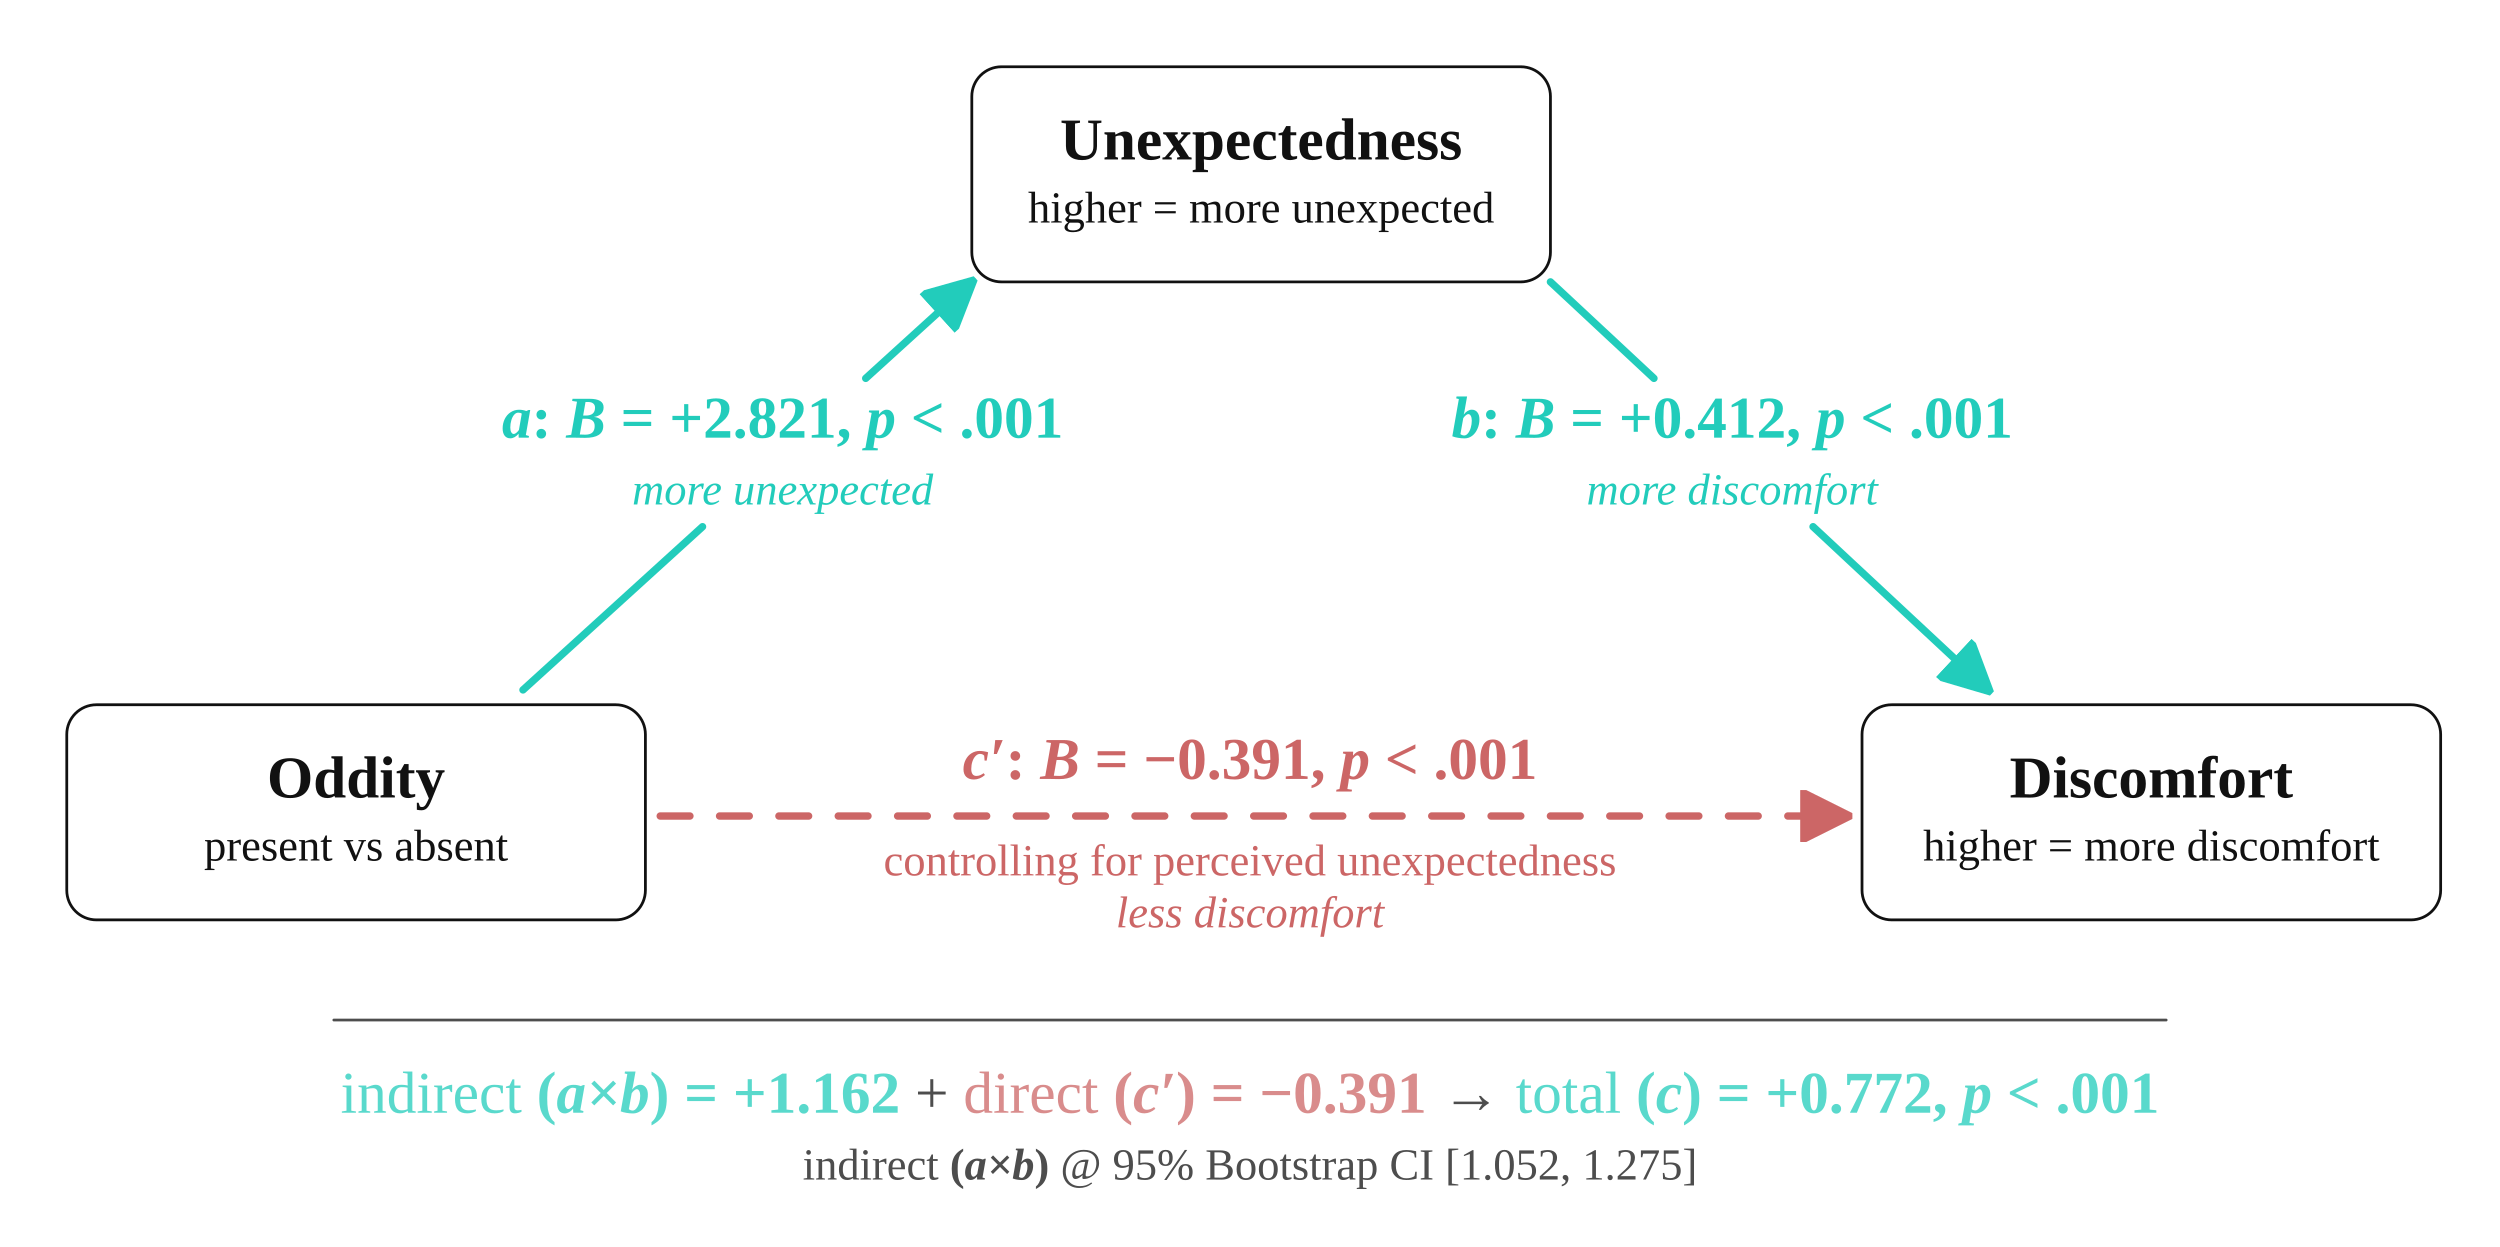
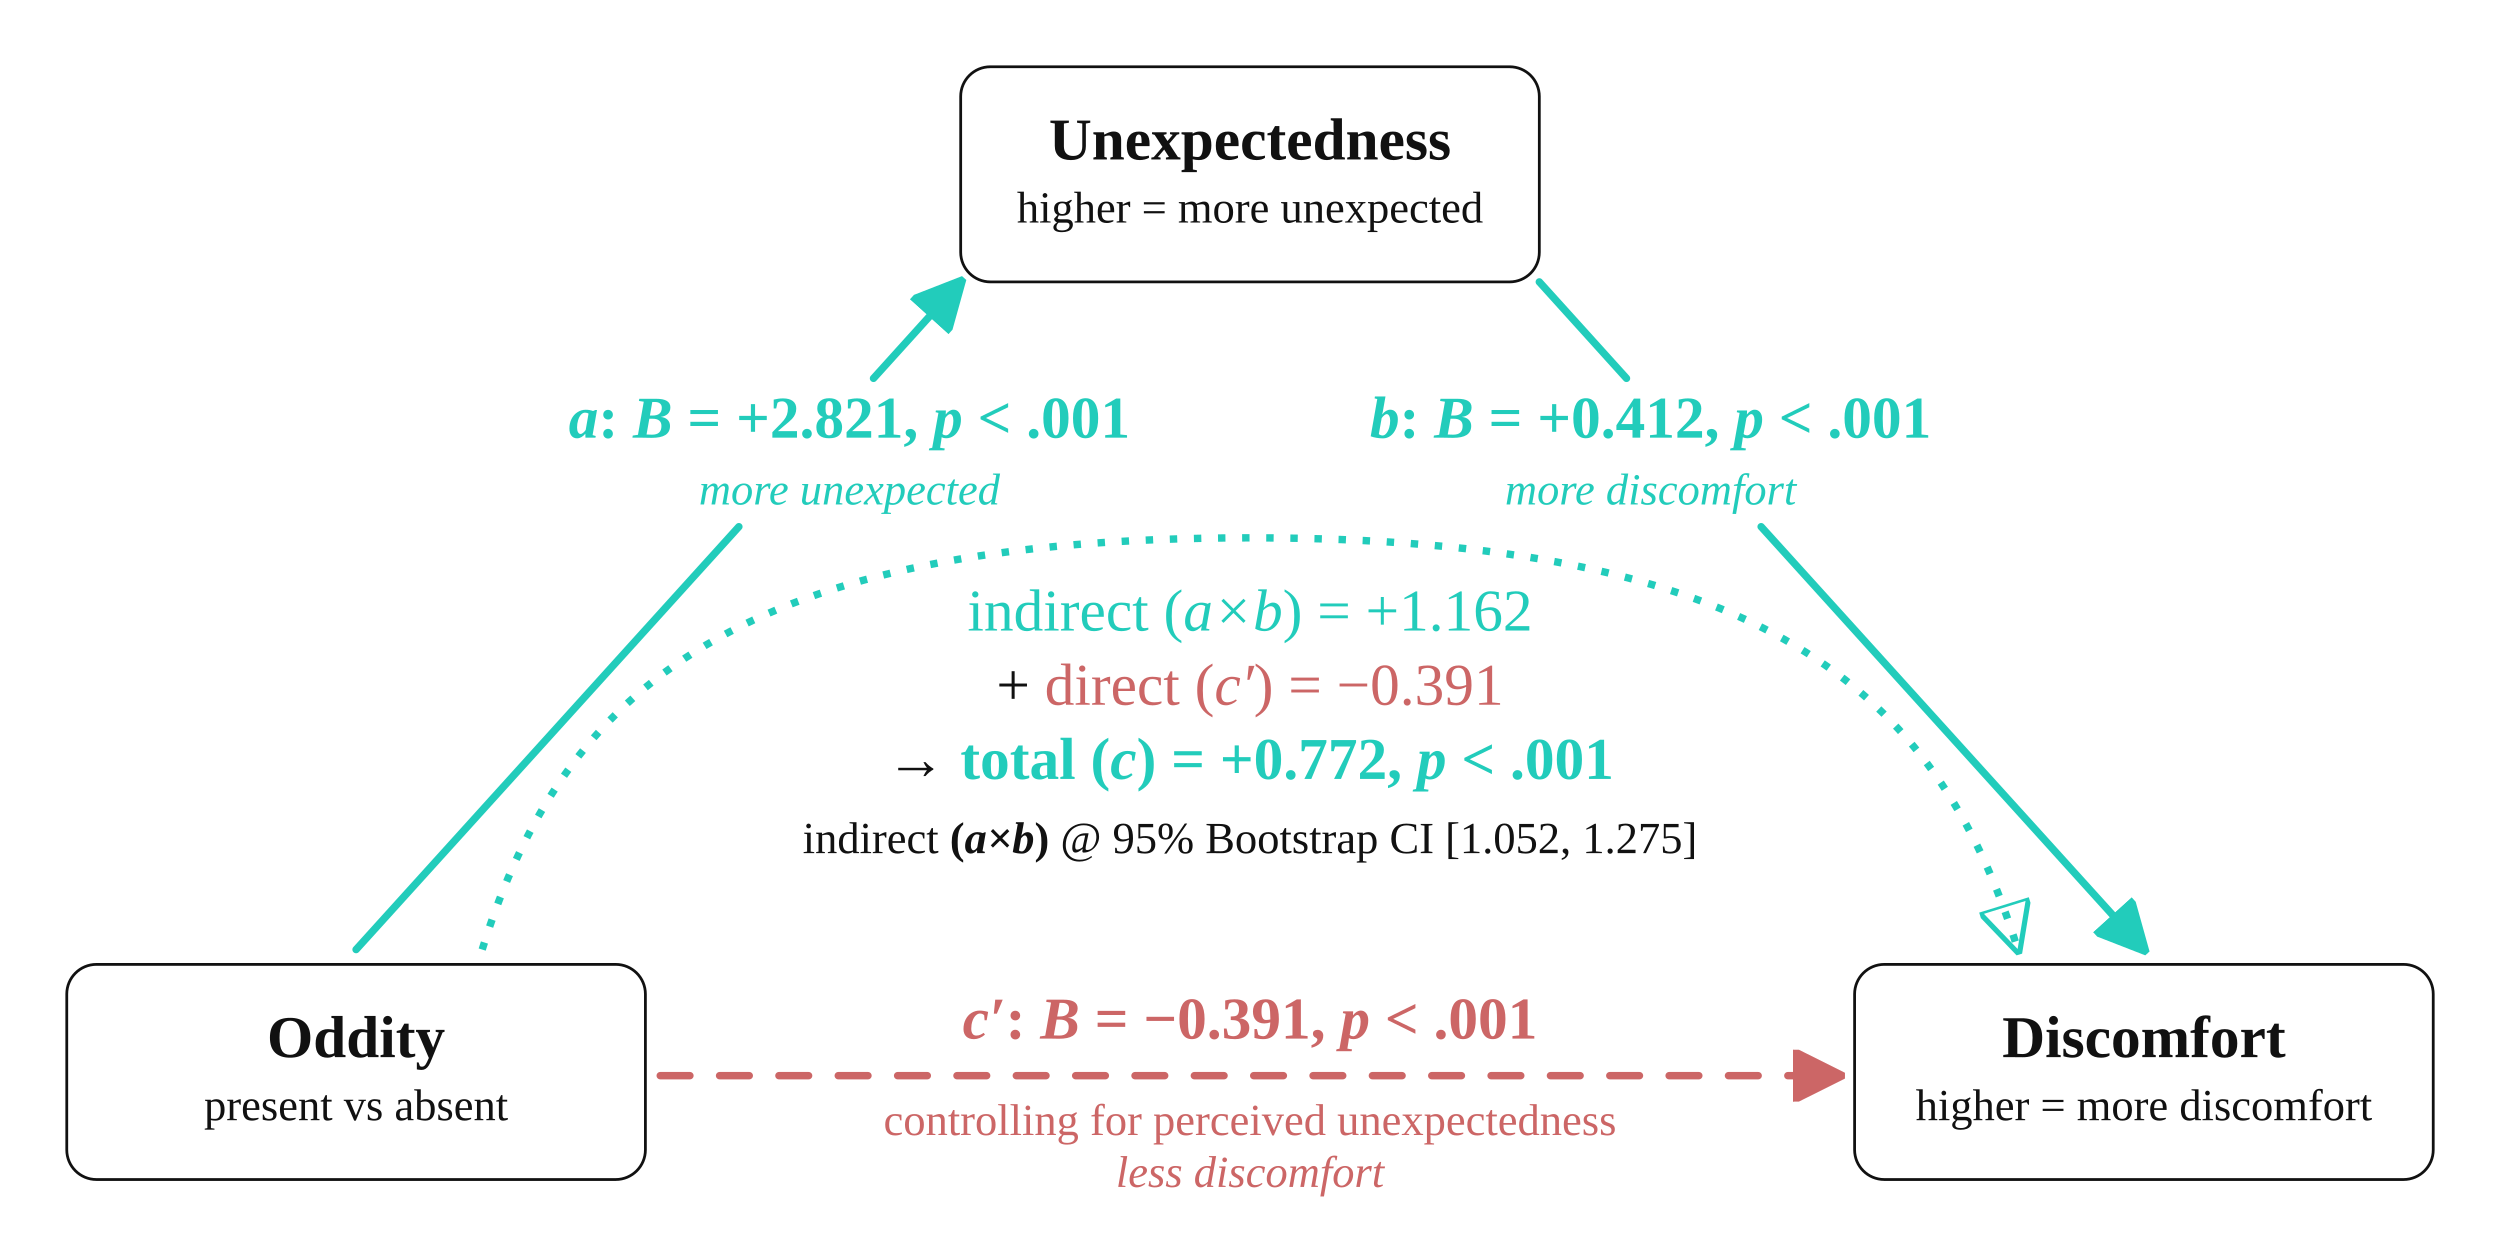
<svg xmlns="http://www.w3.org/2000/svg" viewBox="0 0 674 336" width="674" height="336">
  <style>
        rect, line, polygon, .s0 { stroke: #111; }
        polygon, text, .f0 { fill: #111; }

        @media (prefers-color-scheme: dark) {
            rect, line, polygon, .s0 { stroke: #ddd; }
            polygon, text, .f0 { fill: #ddd; }
        }

        text {
            font-family: "Times New Roman", Times, serif;
            font-size: 12pt;
        }
        line {
            stroke-linecap: round;
            stroke-linejoin: miter;
        }
        rect {
            fill: none;
        }
        .italic { font-style: italic; }
        .bold { font-weight: bold; }
        .left { text-anchor: start; }
        .center { text-anchor: middle; }
        .small { font-size: 9pt; }
        .bg { fill: transparent; }

        .thick { stroke-width: 2; }
        .thin { stroke-width: 0.75; }
        .dashed { stroke-dasharray: 8 8; }
+         .dotted { stroke-dasharray: 2 4.5; }

+         .fn { fill: none; }
        .s1 { stroke: #817; } .f1 { fill: #817; }
        .s2 { stroke: #a35; } .f2 { fill: #a35; }
        .s3 { stroke: #c66; } .f3 { fill: #c66; }
        .s4 { stroke: #e94; } .f4 { fill: #e94; }
        .s5 { stroke: #ed0; } .f5 { fill: #ed0; }
        .s6 { stroke: #9d5; } .f6 { fill: #9d5; }
        .s7 { stroke: #4d8; } .f7 { fill: #4d8; }
        .s8 { stroke: #2cb; } .f8 { fill: #2cb; }
        .s9 { stroke: #0bc; } .f9 { fill: #0bc; }
        .sA { stroke: #09c; } .fA { fill: #09c; }
        .sB { stroke: #36b; } .fB { fill: #36b; }
        .sC { stroke: #639; } .fC { fill: #639; }
    </style>
  <defs>
    <marker id="arrow" viewBox="0 0 10 10" refX="9" refY="5" markerWidth="7" markerHeight="7" orient="auto-start-reverse">
      <polygon points="0,0 10,5 0,10" style="fill: context-fill; stroke: context-stroke" />
    </marker>
+     <marker id="arrow-axb" viewBox="0 0 10 10" refX="9" refY="5" markerWidth="7" markerHeight="7" orient="auto-start-reverse">
+       <polygon points="0,0 10,5 0,10" style="fill: context-stroke; stroke: context-stroke" />
+     </marker>
  </defs>
  <rect x="0" y="0" width="674" height="336" rx="16" stroke-width="0.001" class="bg" />
  <g class="thin">
-     <rect x="262" y="18" width="156" height="58" rx="8" />
-     <rect x="18" y="190" width="156" height="58" rx="8" />
-     <rect x="502" y="190" width="156" height="58" rx="8" />
+     <rect x="259" y="18" width="156" height="58" rx="8" />
+     <rect x="18" y="260" width="156" height="58" rx="8" />
+     <rect x="500" y="260" width="156" height="58" rx="8" />
  </g>
  <g class="thick">
-     <line x1="141" y1="186" x2="189.4" y2="142" class="s8 f8" />
-     <line x1="233.4" y1="102" x2="262" y2="76" marker-end="url(#arrow)" class="s8 f8" />
-     <line x1="418" y1="76" x2="445.9" y2="102" class="s8 f8" />
-     <line x1="488.8" y1="142" x2="536" y2="186" marker-end="url(#arrow)" class="s8 f8" />
-     <line x1="178" y1="220" x2="498" y2="220" marker-end="url(#arrow)" class="dashed s3 f3" />
+     <line x1="96" y1="256" x2="199.2" y2="142" class="s8 f8" />
+     <line x1="235.5" y1="102" x2="259" y2="76" marker-end="url(#arrow)" class="s8 f8" />
+     <line x1="415" y1="76" x2="438.5" y2="102" class="s8 f8" />
+     <line x1="474.8" y1="142" x2="578" y2="256" marker-end="url(#arrow)" class="s8 f8" />
+     <line x1="178" y1="290" x2="496" y2="290" marker-end="url(#arrow)" class="dashed s3 f3" />
+     <path d="M 130 256 C 152 185, 200 145, 337 145 C 474 145, 522 185, 544 256" marker-end="url(#arrow)" class="dotted s8 fn" />
  </g>
  <g>
-     <text x="340" y="43" class="center bold"> Unexpectedness </text>
-     <text x="340" y="60" class="center small"> higher = more unexpected </text>
-     <text x="96" y="215" class="center bold"> Oddity </text>
-     <text x="96" y="232" class="center small"> present vs absent </text>
-     <text x="580" y="215" class="center bold"> Discomfort </text>
-     <text x="580" y="232" class="center small"> higher = more discomfort </text>
-     <text x="211" y="118" class="center bold f8">
+     <text x="337" y="43" class="center bold"> Unexpectedness </text>
+     <text x="337" y="60" class="center small"> higher = more unexpected </text>
+     <text x="96" y="285" class="center bold"> Oddity </text>
+     <text x="96" y="302" class="center small"> present vs absent </text>
+     <text x="578" y="285" class="center bold"> Discomfort </text>
+     <text x="578" y="302" class="center small"> higher = more discomfort </text>
+     <text x="229" y="118" class="center bold f8">
      <tspan class="italic">a</tspan>: <tspan class="italic">B</tspan> = +2.821, <tspan class="italic">p</tspan> &lt; .001 </text>
-     <text x="211" y="136" class="center italic small f8">more unexpected</text>
-     <text x="467" y="118" class="center bold f8">
+     <text x="229" y="136" class="center italic small f8">more unexpected</text>
+     <text x="445" y="118" class="center bold f8">
      <tspan class="italic">b</tspan>: <tspan class="italic">B</tspan> = +0.412, <tspan class="italic">p</tspan> &lt; .001 </text>
-     <text x="467" y="136" class="center italic small f8">more discomfort</text>
-     <text x="337" y="210" class="center bold f3">
+     <text x="445" y="136" class="center italic small f8">more discomfort</text>
+     <text x="337" y="280" class="center bold f3">
      <tspan class="italic">c′</tspan>: <tspan class="italic">B</tspan> = −0.391, <tspan class="italic">p</tspan> &lt; .001 </text>
-     <text x="337" y="236" class="center small f3"> controlling for perceived unexpectedness </text>
-     <text x="337" y="250" class="center small italic f3"> less discomfort </text>
+     <text x="337" y="306" class="center small f3"> controlling for perceived unexpectedness </text>
+     <text x="337" y="320" class="center small italic f3"> less discomfort </text>
  </g>
-   <g opacity=".75">
-     <line x1="90" y1="275" x2="584" y2="275" class="thin" />
-     <text x="337" y="300" class="center f8">
+   <g>
+     <text x="337" y="170" class="center f8">
      <tspan> indirect </tspan>
-       <tspan class="bold"> (<tspan class="italic">a×b</tspan>) = +1.162 </tspan>
+       <tspan class=""> (<tspan class="italic">a×b</tspan>) = +1.162 </tspan>
+     </text>
+     <text x="337" y="190" class="center f8">
      <tspan class="f0"> + </tspan>
      <tspan class="f3"> direct </tspan>
-       <tspan class="bold f3"> (<tspan class="italic">c′</tspan>) = −0.391 </tspan>
-       <tspan class="f0"> →  </tspan>
-       <tspan> total </tspan>
+       <tspan class="f3"> (<tspan class="italic">c′</tspan>) = −0.391 </tspan>
+     </text>
+     <text x="337" y="210" class="center f8">
+       <tspan class="f0"> → </tspan>
+       <tspan class="bold"> total </tspan>
      <tspan class="bold"> (<tspan class="italic">c</tspan>) = +0.772, <tspan class="italic">p</tspan> &lt; .001 </tspan>
    </text>
-     <text x="337" y="318" class="center small">
+     <text x="337" y="230" class="center small">
      <tspan> indirect </tspan>
      <tspan class="bold"> (<tspan class="italic">a×b</tspan>) </tspan>
      <tspan> @ </tspan>
      <tspan> 95% Bootstrap CI [1.052, 1.275] </tspan>
    </text>
  </g>
</svg>
